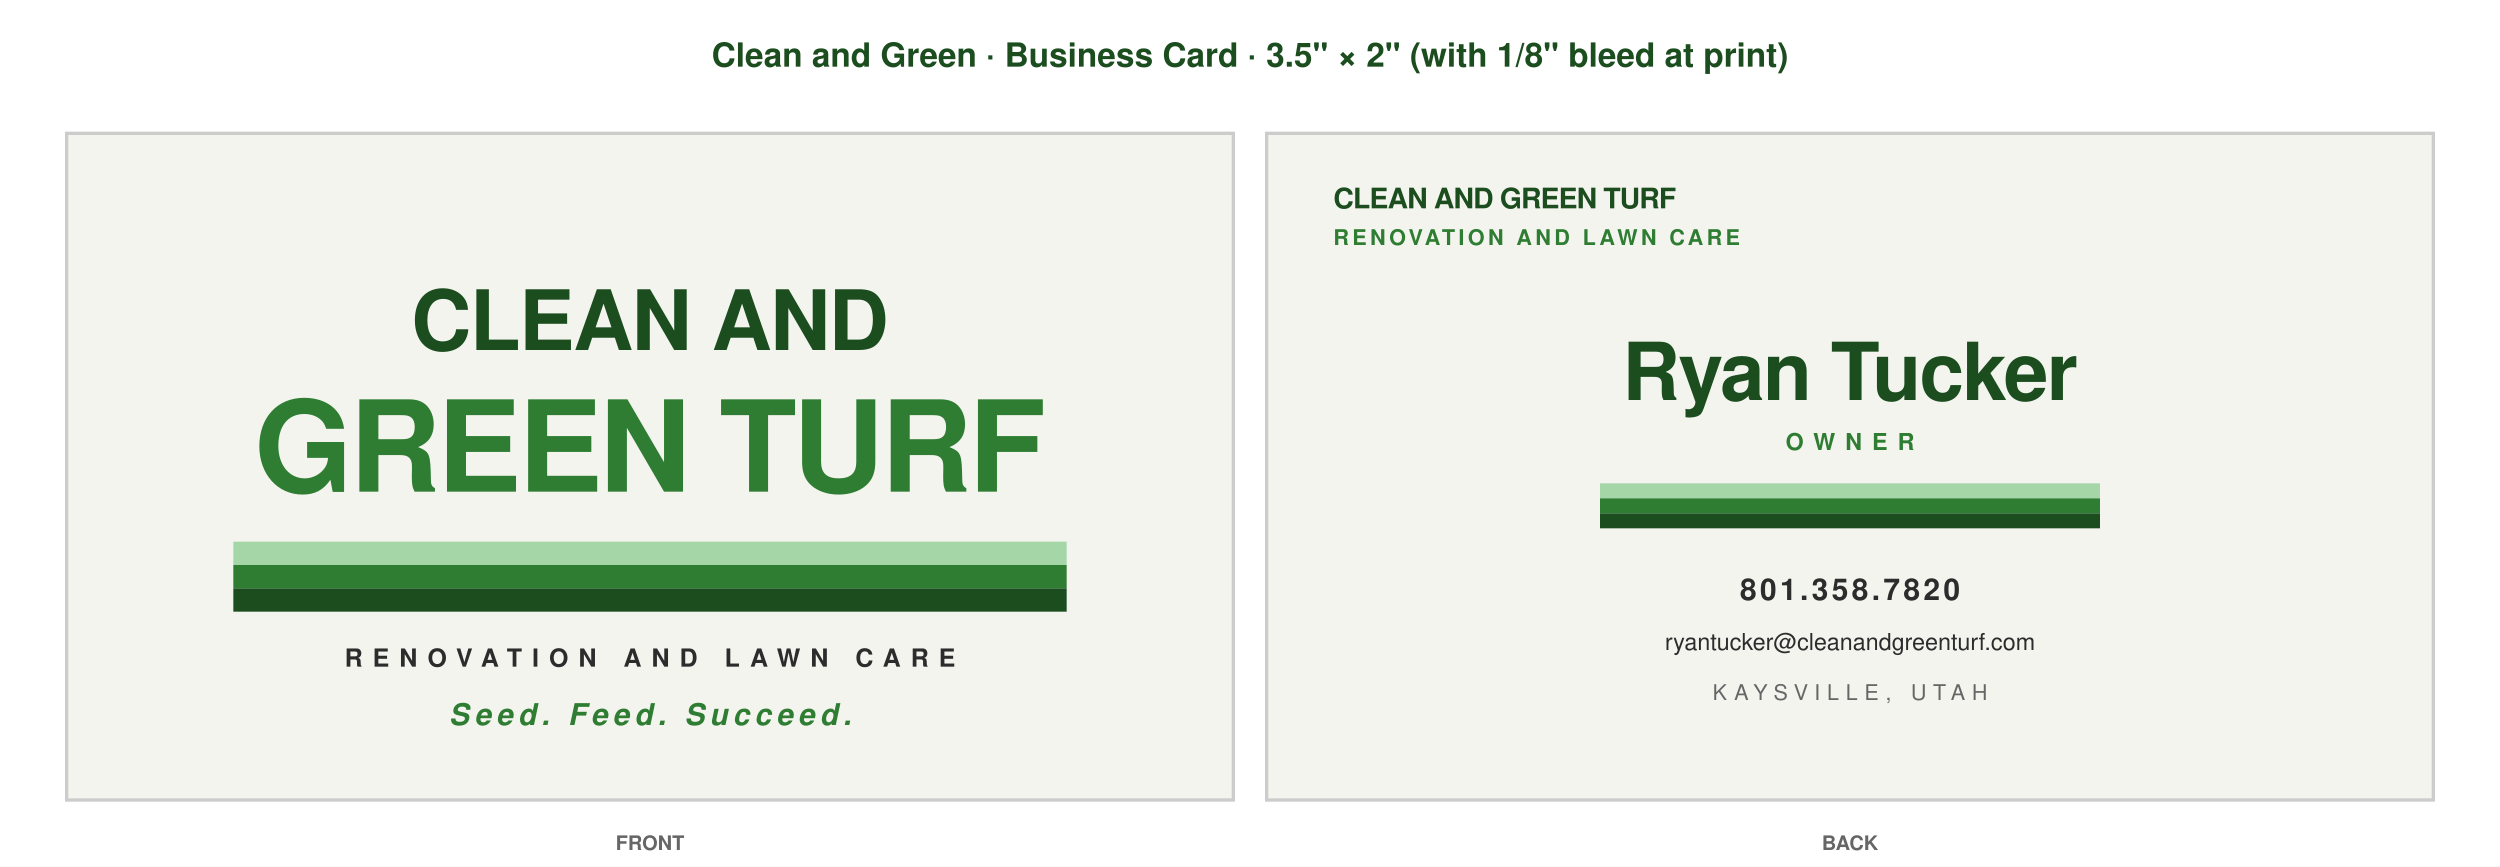
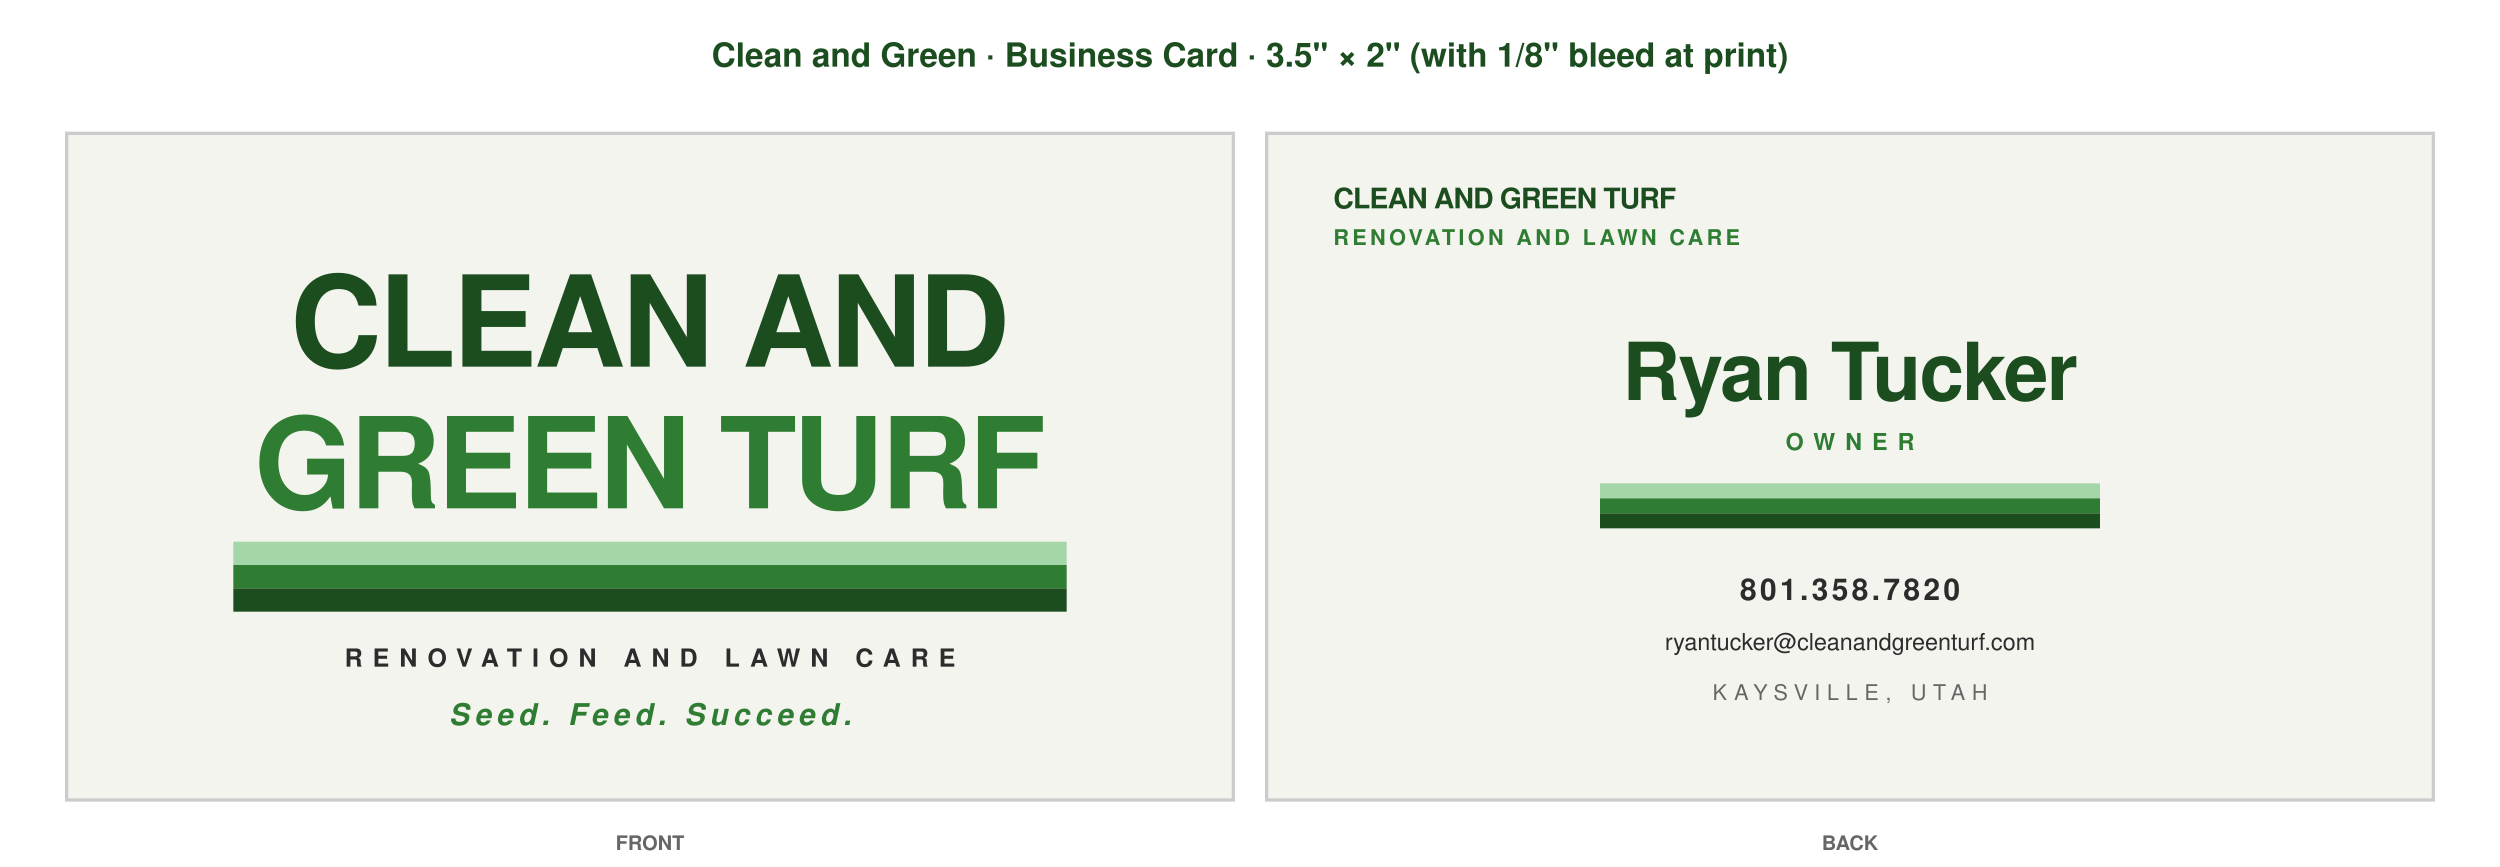
<svg xmlns="http://www.w3.org/2000/svg" viewBox="0 0 1500 520">
  <rect width="1500" height="520" fill="#FFFFFF" />
  <text x="750" y="40" text-anchor="middle" font-family="Helvetica, Arial, sans-serif" font-size="20" font-weight="700" fill="#1B4D1F">Clean and Green  ·  Business Card  ·  3.5" × 2" (with 1/8" bleed at print)</text>
  <g transform="translate(40,80)">
    <rect width="700" height="400" fill="#F4F4EF" stroke="#CCC" stroke-width="2" />
-     <text x="350" y="130" text-anchor="middle" font-family="Helvetica" font-size="50" font-weight="900" fill="#1B4D1F" letter-spacing="-1">CLEAN AND</text>
-     <text x="350" y="215" text-anchor="middle" font-family="Helvetica" font-size="76" font-weight="900" fill="#2E7D32" letter-spacing="-2">GREEN TURF</text>
+     <text x="350" y="140" text-anchor="middle" font-family="Helvetica" font-size="76" font-weight="900" fill="#1B4D1F" letter-spacing="-2">CLEAN AND</text>
+     <text x="350" y="225" text-anchor="middle" font-family="Helvetica" font-size="76" font-weight="900" fill="#2E7D32" letter-spacing="-2">GREEN TURF</text>
    <rect x="100" y="245" width="500" height="14" fill="#A5D6A7" />
    <rect x="100" y="259" width="500" height="14" fill="#2E7D32" />
    <rect x="100" y="273" width="500" height="14" fill="#1B4D1F" />
    <text x="350" y="320" text-anchor="middle" font-family="Helvetica" font-size="15" font-weight="700" letter-spacing="6" fill="#2C2C2C">RENOVATION AND LAWN CARE</text>
    <text x="350" y="355" text-anchor="middle" font-family="Helvetica" font-style="italic" font-size="18" font-weight="700" letter-spacing="3" fill="#2E7D32">Seed.  Feed.  Succeed.</text>
    <text x="350" y="430" text-anchor="middle" font-family="Helvetica" font-size="12" font-weight="700" fill="#666">FRONT</text>
  </g>
  <g transform="translate(760,80)">
    <rect width="700" height="400" fill="#F4F4EF" stroke="#CCC" stroke-width="2" />
    <g transform="translate(40,45)">
      <text x="0" y="0" font-family="Helvetica" font-size="17" font-weight="900" fill="#1B4D1F" letter-spacing="-0.5">CLEAN AND GREEN TURF</text>
      <text x="0" y="22" font-family="Helvetica" font-size="13" font-weight="700" letter-spacing="2" fill="#2E7D32">RENOVATION AND LAWN CARE</text>
    </g>
    <text x="350" y="160" text-anchor="middle" font-family="Helvetica" font-size="48" font-weight="900" fill="#1B4D1F" letter-spacing="-1">Ryan Tucker</text>
    <text x="350" y="190" text-anchor="middle" font-family="Helvetica" font-size="14" font-weight="700" letter-spacing="6" fill="#2E7D32">OWNER</text>
    <rect x="200" y="210" width="300" height="9" fill="#A5D6A7" />
    <rect x="200" y="219" width="300" height="9" fill="#2E7D32" />
    <rect x="200" y="228" width="300" height="9" fill="#1B4D1F" />
    <text x="350" y="280" text-anchor="middle" font-family="Helvetica" font-size="18" font-weight="700" fill="#2C2C2C" letter-spacing="2">801.358.7820</text>
    <text x="350" y="310" text-anchor="middle" font-family="Helvetica" font-size="14" fill="#2C2C2C">ryantucker@cleanandgreenturf.com</text>
    <text x="350" y="340" text-anchor="middle" font-family="Helvetica" font-size="13" letter-spacing="4" fill="#666">KAYSVILLE,  UTAH</text>
    <text x="350" y="430" text-anchor="middle" font-family="Helvetica" font-size="12" font-weight="700" fill="#666">BACK</text>
  </g>
</svg>
